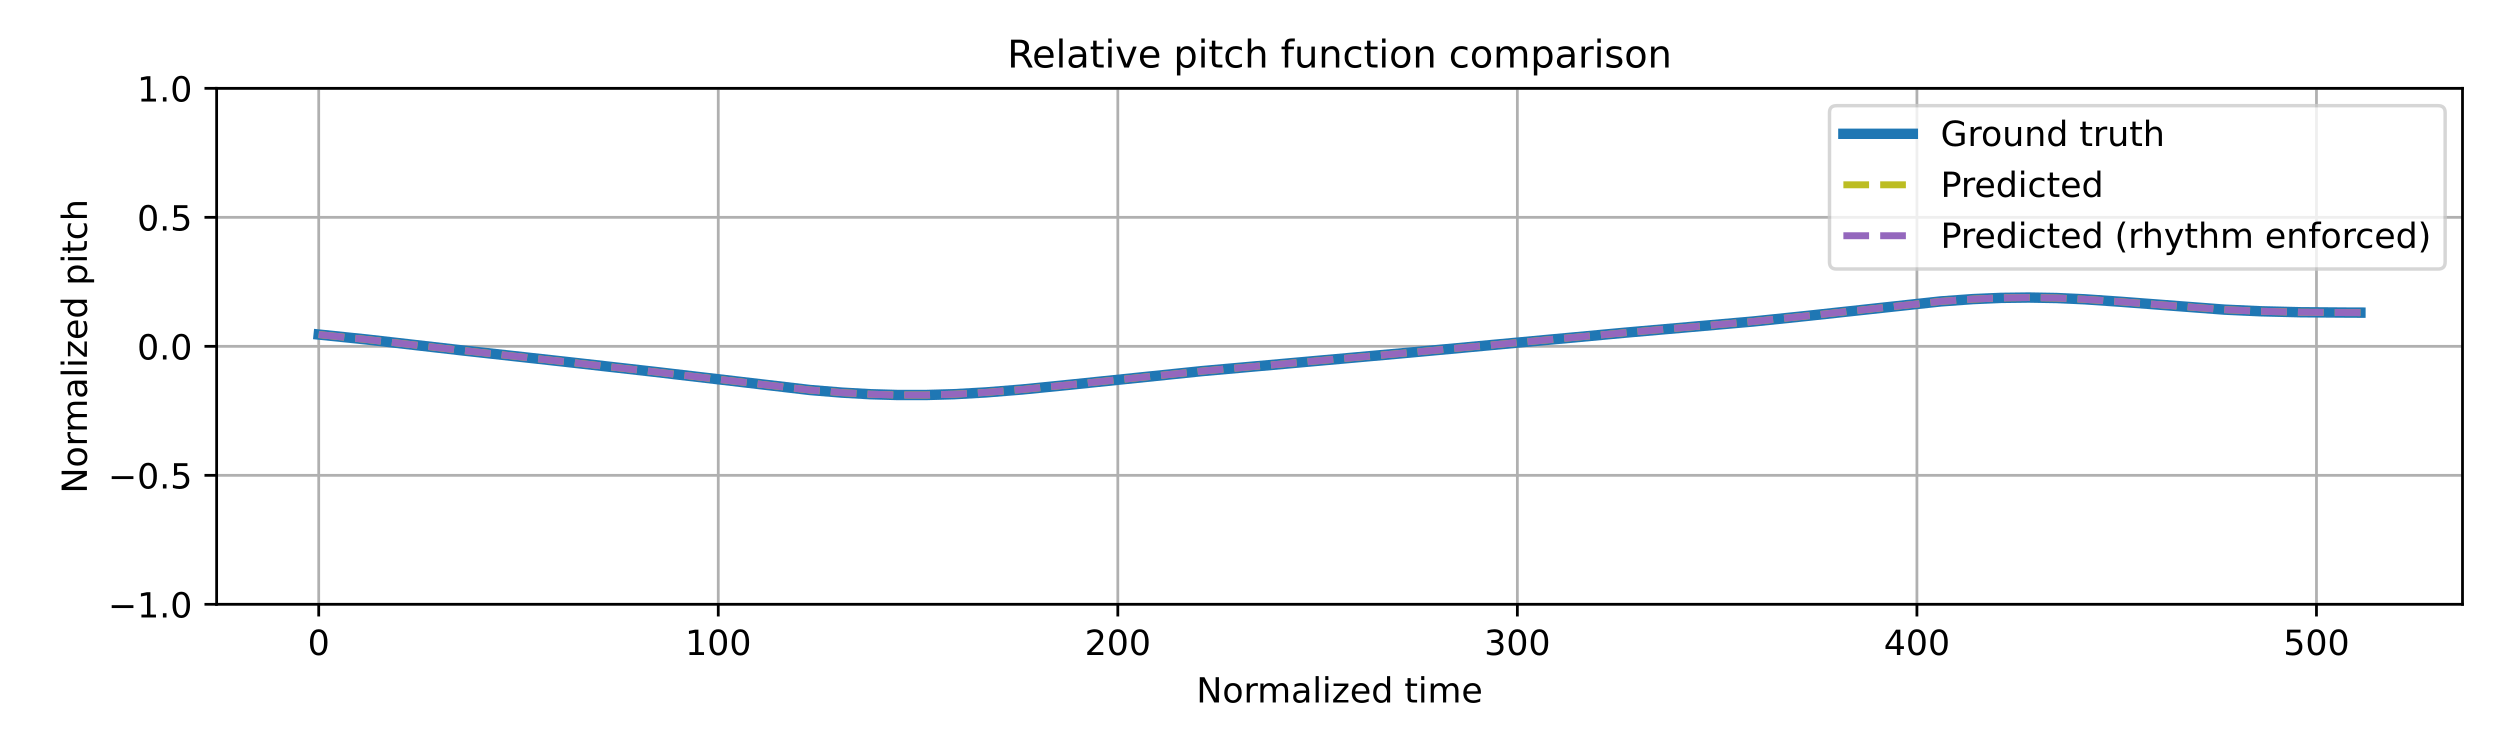
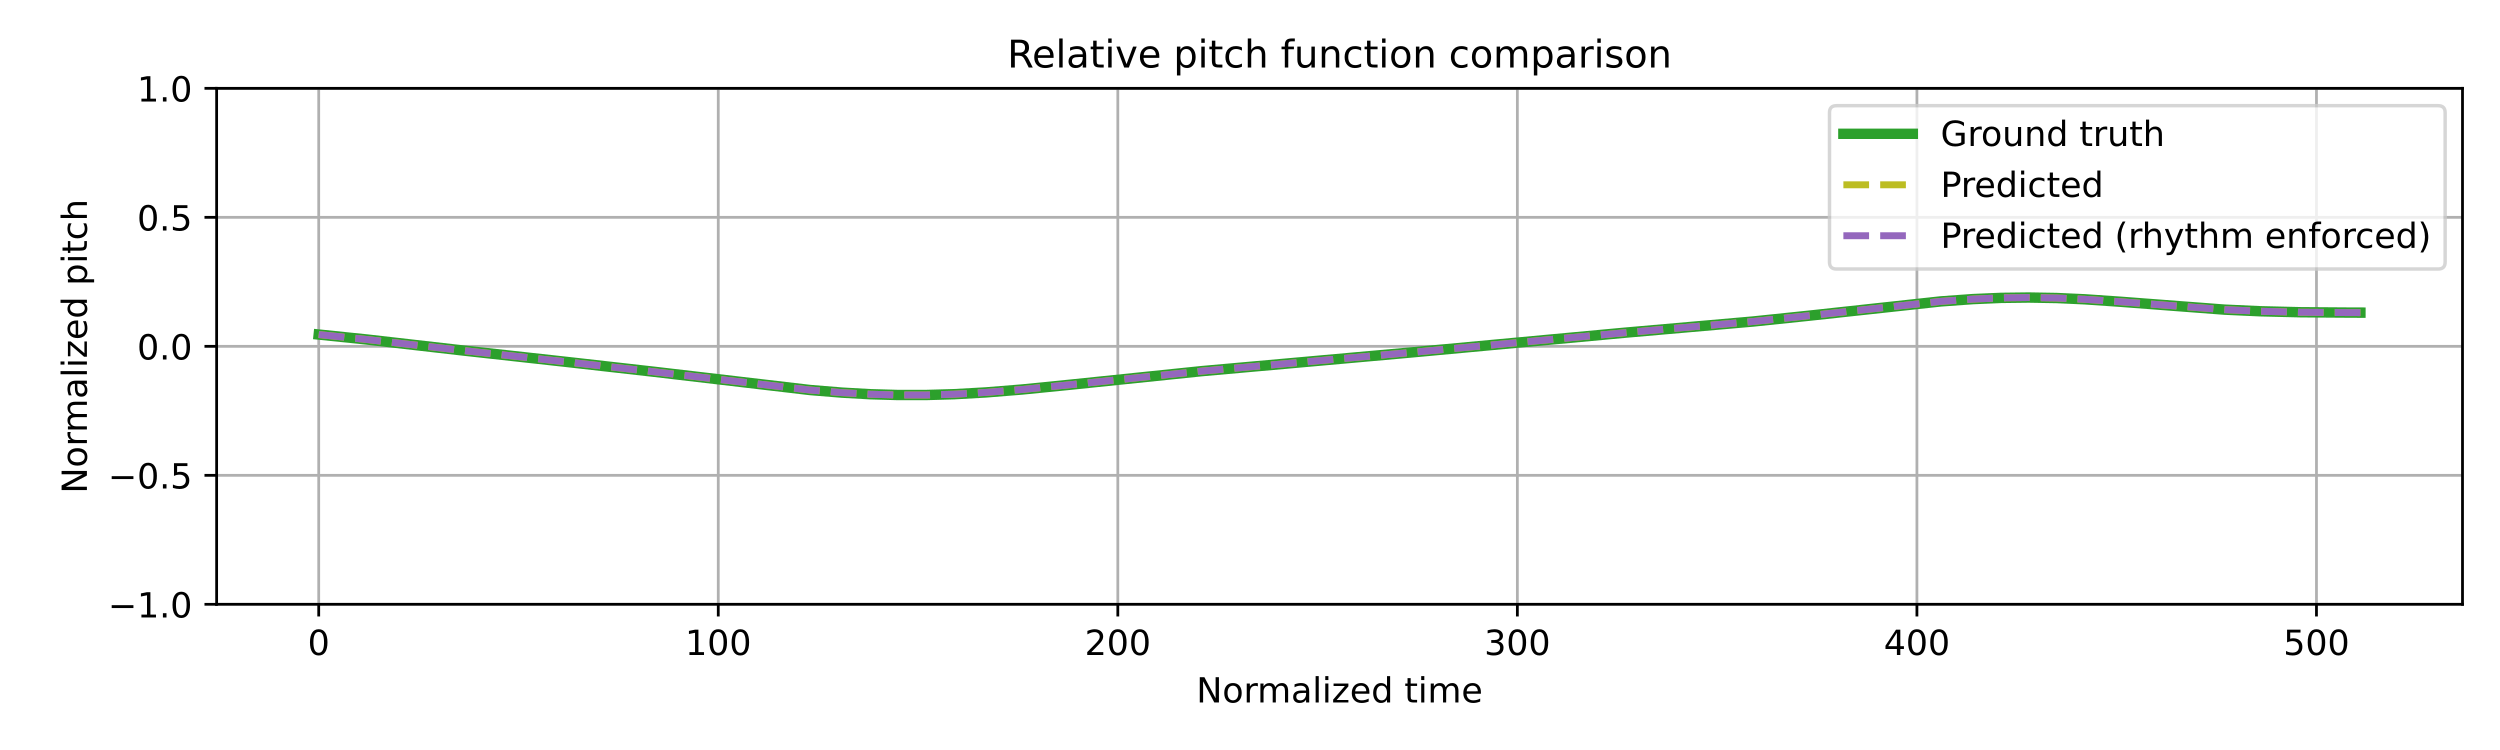
<svg xmlns="http://www.w3.org/2000/svg" xmlns:xlink="http://www.w3.org/1999/xlink" width="720pt" height="216pt" viewBox="0 0 720 216" version="1.1">
  <defs>
    <style type="text/css">*{stroke-linejoin: round; stroke-linecap: butt}</style>
  </defs>
  <g id="figure_1">
    <g id="patch_1">
      <path d="M 0 216  L 720 216  L 720 0  L 0 0  z " style="fill: #ffffff" />
    </g>
    <g id="axes_1">
      <g id="patch_2">
        <path d="M 62.39 174.04  L 709.2 174.04  L 709.2 25.44  L 62.39 25.44  z " style="fill: #ffffff" />
      </g>
      <g id="matplotlib.axis_1">
        <g id="xtick_1">
          <g id="line2d_1">
-             <path d="M 91.79 174.04  L 91.79 25.44  " clip-path="url(#pc081df43cf)" style="fill: none; stroke: #b0b0b0; stroke-width: 0.8; stroke-linecap: square" />
+             <path d="M 91.79 174.04  L 91.79 25.44  " clip-path="url(#p304bae8267)" style="fill: none; stroke: #b0b0b0; stroke-width: 0.8; stroke-linecap: square" />
          </g>
          <g id="line2d_2">
            <defs>
-               <path id="ma754aa27ac" d="M 0 0  L 0 3.5  " style="stroke: #000000; stroke-width: 0.8" />
-             </defs>
-             <g>
-               <use xlink:href="#ma754aa27ac" x="91.79" y="174.04" style="stroke: #000000; stroke-width: 0.8" />
+               <path id="m1509d64b06" d="M 0 0  L 0 3.5  " style="stroke: #000000; stroke-width: 0.8" />
+             </defs>
+             <g>
+               <use xlink:href="#m1509d64b06" x="91.79" y="174.04" style="stroke: #000000; stroke-width: 0.8" />
            </g>
          </g>
          <g id="text_1">
            <g transform="translate(88.60921 188.6384) scale(0.1 -0.1)">
              <defs>
                <path id="DejaVuSans-30" d="M 2034 4250  Q 1547 4250 1301 3770  Q 1056 3291 1056 2328  Q 1056 1369 1301 889  Q 1547 409 2034 409  Q 2525 409 2770 889  Q 3016 1369 3016 2328  Q 3016 3291 2770 3770  Q 2525 4250 2034 4250  z M 2034 4750  Q 2819 4750 3233 4129  Q 3647 3509 3647 2328  Q 3647 1150 3233 529  Q 2819 -91 2034 -91  Q 1250 -91 836 529  Q 422 1150 422 2328  Q 422 3509 836 4129  Q 1250 4750 2034 4750  z " transform="scale(0.015625)" />
              </defs>
              <use xlink:href="#DejaVuSans-30" />
            </g>
          </g>
        </g>
        <g id="xtick_2">
          <g id="line2d_3">
-             <path d="M 206.861 174.04  L 206.861 25.44  " clip-path="url(#pc081df43cf)" style="fill: none; stroke: #b0b0b0; stroke-width: 0.8; stroke-linecap: square" />
+             <path d="M 206.861 174.04  L 206.861 25.44  " clip-path="url(#p304bae8267)" style="fill: none; stroke: #b0b0b0; stroke-width: 0.8; stroke-linecap: square" />
          </g>
          <g id="line2d_4">
            <g>
-               <use xlink:href="#ma754aa27ac" x="206.861" y="174.04" style="stroke: #000000; stroke-width: 0.8" />
+               <use xlink:href="#m1509d64b06" x="206.861" y="174.04" style="stroke: #000000; stroke-width: 0.8" />
            </g>
          </g>
          <g id="text_2">
            <g transform="translate(197.317 188.6384) scale(0.1 -0.1)">
              <defs>
                <path id="DejaVuSans-31" d="M 794 531  L 1825 531  L 1825 4091  L 703 3866  L 703 4441  L 1819 4666  L 2450 4666  L 2450 531  L 3481 531  L 3481 0  L 794 0  L 794 531  z " transform="scale(0.015625)" />
              </defs>
              <use xlink:href="#DejaVuSans-31" />
              <use xlink:href="#DejaVuSans-30" transform="translate(63.62305 0)" />
              <use xlink:href="#DejaVuSans-30" transform="translate(127.2461 0)" />
            </g>
          </g>
        </g>
        <g id="xtick_3">
          <g id="line2d_5">
-             <path d="M 321.931 174.04  L 321.931 25.44  " clip-path="url(#pc081df43cf)" style="fill: none; stroke: #b0b0b0; stroke-width: 0.8; stroke-linecap: square" />
+             <path d="M 321.931 174.04  L 321.931 25.44  " clip-path="url(#p304bae8267)" style="fill: none; stroke: #b0b0b0; stroke-width: 0.8; stroke-linecap: square" />
          </g>
          <g id="line2d_6">
            <g>
-               <use xlink:href="#ma754aa27ac" x="321.931" y="174.04" style="stroke: #000000; stroke-width: 0.8" />
+               <use xlink:href="#m1509d64b06" x="321.931" y="174.04" style="stroke: #000000; stroke-width: 0.8" />
            </g>
          </g>
          <g id="text_3">
            <g transform="translate(312.3872 188.6384) scale(0.1 -0.1)">
              <defs>
                <path id="DejaVuSans-32" d="M 1228 531  L 3431 531  L 3431 0  L 469 0  L 469 531  Q 828 903 1448 1529  Q 2069 2156 2228 2338  Q 2531 2678 2651 2914  Q 2772 3150 2772 3378  Q 2772 3750 2511 3984  Q 2250 4219 1831 4219  Q 1534 4219 1204 4116  Q 875 4013 500 3803  L 500 4441  Q 881 4594 1212 4672  Q 1544 4750 1819 4750  Q 2544 4750 2975 4387  Q 3406 4025 3406 3419  Q 3406 3131 3298 2873  Q 3191 2616 2906 2266  Q 2828 2175 2409 1742  Q 1991 1309 1228 531  z " transform="scale(0.015625)" />
              </defs>
              <use xlink:href="#DejaVuSans-32" />
              <use xlink:href="#DejaVuSans-30" transform="translate(63.62305 0)" />
              <use xlink:href="#DejaVuSans-30" transform="translate(127.2461 0)" />
            </g>
          </g>
        </g>
        <g id="xtick_4">
          <g id="line2d_7">
-             <path d="M 437.001 174.04  L 437.001 25.44  " clip-path="url(#pc081df43cf)" style="fill: none; stroke: #b0b0b0; stroke-width: 0.8; stroke-linecap: square" />
+             <path d="M 437.001 174.04  L 437.001 25.44  " clip-path="url(#p304bae8267)" style="fill: none; stroke: #b0b0b0; stroke-width: 0.8; stroke-linecap: square" />
          </g>
          <g id="line2d_8">
            <g>
-               <use xlink:href="#ma754aa27ac" x="437.001" y="174.04" style="stroke: #000000; stroke-width: 0.8" />
+               <use xlink:href="#m1509d64b06" x="437.001" y="174.04" style="stroke: #000000; stroke-width: 0.8" />
            </g>
          </g>
          <g id="text_4">
            <g transform="translate(427.4575 188.6384) scale(0.1 -0.1)">
              <defs>
                <path id="DejaVuSans-33" d="M 2597 2516  Q 3050 2419 3304 2112  Q 3559 1806 3559 1356  Q 3559 666 3084 287  Q 2609 -91 1734 -91  Q 1441 -91 1130 -33  Q 819 25 488 141  L 488 750  Q 750 597 1062 519  Q 1375 441 1716 441  Q 2309 441 2620 675  Q 2931 909 2931 1356  Q 2931 1769 2642 2001  Q 2353 2234 1838 2234  L 1294 2234  L 1294 2753  L 1863 2753  Q 2328 2753 2575 2939  Q 2822 3125 2822 3475  Q 2822 3834 2567 4026  Q 2313 4219 1838 4219  Q 1578 4219 1281 4162  Q 984 4106 628 3988  L 628 4550  Q 988 4650 1302 4700  Q 1616 4750 1894 4750  Q 2613 4750 3031 4423  Q 3450 4097 3450 3541  Q 3450 3153 3228 2886  Q 3006 2619 2597 2516  z " transform="scale(0.015625)" />
              </defs>
              <use xlink:href="#DejaVuSans-33" />
              <use xlink:href="#DejaVuSans-30" transform="translate(63.62305 0)" />
              <use xlink:href="#DejaVuSans-30" transform="translate(127.2461 0)" />
            </g>
          </g>
        </g>
        <g id="xtick_5">
          <g id="line2d_9">
-             <path d="M 552.072 174.04  L 552.072 25.44  " clip-path="url(#pc081df43cf)" style="fill: none; stroke: #b0b0b0; stroke-width: 0.8; stroke-linecap: square" />
+             <path d="M 552.072 174.04  L 552.072 25.44  " clip-path="url(#p304bae8267)" style="fill: none; stroke: #b0b0b0; stroke-width: 0.8; stroke-linecap: square" />
          </g>
          <g id="line2d_10">
            <g>
-               <use xlink:href="#ma754aa27ac" x="552.072" y="174.04" style="stroke: #000000; stroke-width: 0.8" />
+               <use xlink:href="#m1509d64b06" x="552.072" y="174.04" style="stroke: #000000; stroke-width: 0.8" />
            </g>
          </g>
          <g id="text_5">
            <g transform="translate(542.5278 188.6384) scale(0.1 -0.1)">
              <defs>
                <path id="DejaVuSans-34" d="M 2419 4116  L 825 1625  L 2419 1625  L 2419 4116  z M 2253 4666  L 3047 4666  L 3047 1625  L 3713 1625  L 3713 1100  L 3047 1100  L 3047 0  L 2419 0  L 2419 1100  L 313 1100  L 313 1709  L 2253 4666  z " transform="scale(0.015625)" />
              </defs>
              <use xlink:href="#DejaVuSans-34" />
              <use xlink:href="#DejaVuSans-30" transform="translate(63.62305 0)" />
              <use xlink:href="#DejaVuSans-30" transform="translate(127.2461 0)" />
            </g>
          </g>
        </g>
        <g id="xtick_6">
          <g id="line2d_11">
-             <path d="M 667.142 174.04  L 667.142 25.44  " clip-path="url(#pc081df43cf)" style="fill: none; stroke: #b0b0b0; stroke-width: 0.8; stroke-linecap: square" />
+             <path d="M 667.142 174.04  L 667.142 25.44  " clip-path="url(#p304bae8267)" style="fill: none; stroke: #b0b0b0; stroke-width: 0.8; stroke-linecap: square" />
          </g>
          <g id="line2d_12">
            <g>
-               <use xlink:href="#ma754aa27ac" x="667.142" y="174.04" style="stroke: #000000; stroke-width: 0.8" />
+               <use xlink:href="#m1509d64b06" x="667.142" y="174.04" style="stroke: #000000; stroke-width: 0.8" />
            </g>
          </g>
          <g id="text_6">
            <g transform="translate(657.5981 188.6384) scale(0.1 -0.1)">
              <defs>
                <path id="DejaVuSans-35" d="M 691 4666  L 3169 4666  L 3169 4134  L 1269 4134  L 1269 2991  Q 1406 3038 1543 3061  Q 1681 3084 1819 3084  Q 2600 3084 3056 2656  Q 3513 2228 3513 1497  Q 3513 744 3044 326  Q 2575 -91 1722 -91  Q 1428 -91 1123 -41  Q 819 9 494 109  L 494 744  Q 775 591 1075 516  Q 1375 441 1709 441  Q 2250 441 2565 725  Q 2881 1009 2881 1497  Q 2881 1984 2565 2268  Q 2250 2553 1709 2553  Q 1456 2553 1204 2497  Q 953 2441 691 2322  L 691 4666  z " transform="scale(0.015625)" />
              </defs>
              <use xlink:href="#DejaVuSans-35" />
              <use xlink:href="#DejaVuSans-30" transform="translate(63.62305 0)" />
              <use xlink:href="#DejaVuSans-30" transform="translate(127.2461 0)" />
            </g>
          </g>
        </g>
        <g id="text_7">
          <g transform="translate(344.5544 202.3166) scale(0.1 -0.1)">
            <defs>
              <path id="DejaVuSans-4e" d="M 628 4666  L 1478 4666  L 3547 763  L 3547 4666  L 4159 4666  L 4159 0  L 3309 0  L 1241 3903  L 1241 0  L 628 0  L 628 4666  z " transform="scale(0.015625)" />
              <path id="DejaVuSans-6f" d="M 1959 3097  Q 1497 3097 1228 2736  Q 959 2375 959 1747  Q 959 1119 1226 758  Q 1494 397 1959 397  Q 2419 397 2687 759  Q 2956 1122 2956 1747  Q 2956 2369 2687 2733  Q 2419 3097 1959 3097  z M 1959 3584  Q 2709 3584 3137 3096  Q 3566 2609 3566 1747  Q 3566 888 3137 398  Q 2709 -91 1959 -91  Q 1206 -91 779 398  Q 353 888 353 1747  Q 353 2609 779 3096  Q 1206 3584 1959 3584  z " transform="scale(0.015625)" />
              <path id="DejaVuSans-72" d="M 2631 2963  Q 2534 3019 2420 3045  Q 2306 3072 2169 3072  Q 1681 3072 1420 2755  Q 1159 2438 1159 1844  L 1159 0  L 581 0  L 581 3500  L 1159 3500  L 1159 2956  Q 1341 3275 1631 3429  Q 1922 3584 2338 3584  Q 2397 3584 2469 3576  Q 2541 3569 2628 3553  L 2631 2963  z " transform="scale(0.015625)" />
              <path id="DejaVuSans-6d" d="M 3328 2828  Q 3544 3216 3844 3400  Q 4144 3584 4550 3584  Q 5097 3584 5394 3201  Q 5691 2819 5691 2113  L 5691 0  L 5113 0  L 5113 2094  Q 5113 2597 4934 2840  Q 4756 3084 4391 3084  Q 3944 3084 3684 2787  Q 3425 2491 3425 1978  L 3425 0  L 2847 0  L 2847 2094  Q 2847 2600 2669 2842  Q 2491 3084 2119 3084  Q 1678 3084 1418 2786  Q 1159 2488 1159 1978  L 1159 0  L 581 0  L 581 3500  L 1159 3500  L 1159 2956  Q 1356 3278 1631 3431  Q 1906 3584 2284 3584  Q 2666 3584 2933 3390  Q 3200 3197 3328 2828  z " transform="scale(0.015625)" />
              <path id="DejaVuSans-61" d="M 2194 1759  Q 1497 1759 1228 1600  Q 959 1441 959 1056  Q 959 750 1161 570  Q 1363 391 1709 391  Q 2188 391 2477 730  Q 2766 1069 2766 1631  L 2766 1759  L 2194 1759  z M 3341 1997  L 3341 0  L 2766 0  L 2766 531  Q 2569 213 2275 61  Q 1981 -91 1556 -91  Q 1019 -91 701 211  Q 384 513 384 1019  Q 384 1609 779 1909  Q 1175 2209 1959 2209  L 2766 2209  L 2766 2266  Q 2766 2663 2505 2880  Q 2244 3097 1772 3097  Q 1472 3097 1187 3025  Q 903 2953 641 2809  L 641 3341  Q 956 3463 1253 3523  Q 1550 3584 1831 3584  Q 2591 3584 2966 3190  Q 3341 2797 3341 1997  z " transform="scale(0.015625)" />
              <path id="DejaVuSans-6c" d="M 603 4863  L 1178 4863  L 1178 0  L 603 0  L 603 4863  z " transform="scale(0.015625)" />
              <path id="DejaVuSans-69" d="M 603 3500  L 1178 3500  L 1178 0  L 603 0  L 603 3500  z M 603 4863  L 1178 4863  L 1178 4134  L 603 4134  L 603 4863  z " transform="scale(0.015625)" />
              <path id="DejaVuSans-7a" d="M 353 3500  L 3084 3500  L 3084 2975  L 922 459  L 3084 459  L 3084 0  L 275 0  L 275 525  L 2438 3041  L 353 3041  L 353 3500  z " transform="scale(0.015625)" />
              <path id="DejaVuSans-65" d="M 3597 1894  L 3597 1613  L 953 1613  Q 991 1019 1311 708  Q 1631 397 2203 397  Q 2534 397 2845 478  Q 3156 559 3463 722  L 3463 178  Q 3153 47 2828 -22  Q 2503 -91 2169 -91  Q 1331 -91 842 396  Q 353 884 353 1716  Q 353 2575 817 3079  Q 1281 3584 2069 3584  Q 2775 3584 3186 3129  Q 3597 2675 3597 1894  z M 3022 2063  Q 3016 2534 2758 2815  Q 2500 3097 2075 3097  Q 1594 3097 1305 2825  Q 1016 2553 972 2059  L 3022 2063  z " transform="scale(0.015625)" />
              <path id="DejaVuSans-64" d="M 2906 2969  L 2906 4863  L 3481 4863  L 3481 0  L 2906 0  L 2906 525  Q 2725 213 2448 61  Q 2172 -91 1784 -91  Q 1150 -91 751 415  Q 353 922 353 1747  Q 353 2572 751 3078  Q 1150 3584 1784 3584  Q 2172 3584 2448 3432  Q 2725 3281 2906 2969  z M 947 1747  Q 947 1113 1208 752  Q 1469 391 1925 391  Q 2381 391 2643 752  Q 2906 1113 2906 1747  Q 2906 2381 2643 2742  Q 2381 3103 1925 3103  Q 1469 3103 1208 2742  Q 947 2381 947 1747  z " transform="scale(0.015625)" />
              <path id="DejaVuSans-20" transform="scale(0.015625)" />
              <path id="DejaVuSans-74" d="M 1172 4494  L 1172 3500  L 2356 3500  L 2356 3053  L 1172 3053  L 1172 1153  Q 1172 725 1289 603  Q 1406 481 1766 481  L 2356 481  L 2356 0  L 1766 0  Q 1100 0 847 248  Q 594 497 594 1153  L 594 3053  L 172 3053  L 172 3500  L 594 3500  L 594 4494  L 1172 4494  z " transform="scale(0.015625)" />
            </defs>
            <use xlink:href="#DejaVuSans-4e" />
            <use xlink:href="#DejaVuSans-6f" transform="translate(74.80469 0)" />
            <use xlink:href="#DejaVuSans-72" transform="translate(135.9863 0)" />
            <use xlink:href="#DejaVuSans-6d" transform="translate(175.3496 0)" />
            <use xlink:href="#DejaVuSans-61" transform="translate(272.7617 0)" />
            <use xlink:href="#DejaVuSans-6c" transform="translate(334.041 0)" />
            <use xlink:href="#DejaVuSans-69" transform="translate(361.8242 0)" />
            <use xlink:href="#DejaVuSans-7a" transform="translate(389.6074 0)" />
            <use xlink:href="#DejaVuSans-65" transform="translate(442.0977 0)" />
            <use xlink:href="#DejaVuSans-64" transform="translate(503.6211 0)" />
            <use xlink:href="#DejaVuSans-20" transform="translate(567.0977 0)" />
            <use xlink:href="#DejaVuSans-74" transform="translate(598.8848 0)" />
            <use xlink:href="#DejaVuSans-69" transform="translate(638.0938 0)" />
            <use xlink:href="#DejaVuSans-6d" transform="translate(665.877 0)" />
            <use xlink:href="#DejaVuSans-65" transform="translate(763.2891 0)" />
          </g>
        </g>
      </g>
      <g id="matplotlib.axis_2">
        <g id="ytick_1">
          <g id="line2d_13">
-             <path d="M 62.39 174.04  L 709.2 174.04  " clip-path="url(#pc081df43cf)" style="fill: none; stroke: #b0b0b0; stroke-width: 0.8; stroke-linecap: square" />
+             <path d="M 62.39 174.04  L 709.2 174.04  " clip-path="url(#p304bae8267)" style="fill: none; stroke: #b0b0b0; stroke-width: 0.8; stroke-linecap: square" />
          </g>
          <g id="line2d_14">
            <defs>
-               <path id="ma01553b7dd" d="M 0 0  L -3.5 0  " style="stroke: #000000; stroke-width: 0.8" />
-             </defs>
-             <g>
-               <use xlink:href="#ma01553b7dd" x="62.39" y="174.04" style="stroke: #000000; stroke-width: 0.8" />
+               <path id="m1073203ff7" d="M 0 0  L -3.5 0  " style="stroke: #000000; stroke-width: 0.8" />
+             </defs>
+             <g>
+               <use xlink:href="#m1073203ff7" x="62.39" y="174.04" style="stroke: #000000; stroke-width: 0.8" />
            </g>
          </g>
          <g id="text_8">
            <g transform="translate(31.10719 177.8392) scale(0.1 -0.1)">
              <defs>
                <path id="DejaVuSans-2212" d="M 678 2272  L 4684 2272  L 4684 1741  L 678 1741  L 678 2272  z " transform="scale(0.015625)" />
                <path id="DejaVuSans-2e" d="M 684 794  L 1344 794  L 1344 0  L 684 0  L 684 794  z " transform="scale(0.015625)" />
              </defs>
              <use xlink:href="#DejaVuSans-2212" />
              <use xlink:href="#DejaVuSans-31" transform="translate(83.78906 0)" />
              <use xlink:href="#DejaVuSans-2e" transform="translate(147.4121 0)" />
              <use xlink:href="#DejaVuSans-30" transform="translate(179.1992 0)" />
            </g>
          </g>
        </g>
        <g id="ytick_2">
          <g id="line2d_15">
-             <path d="M 62.39 136.89  L 709.2 136.89  " clip-path="url(#pc081df43cf)" style="fill: none; stroke: #b0b0b0; stroke-width: 0.8; stroke-linecap: square" />
+             <path d="M 62.39 136.89  L 709.2 136.89  " clip-path="url(#p304bae8267)" style="fill: none; stroke: #b0b0b0; stroke-width: 0.8; stroke-linecap: square" />
          </g>
          <g id="line2d_16">
            <g>
-               <use xlink:href="#ma01553b7dd" x="62.39" y="136.89" style="stroke: #000000; stroke-width: 0.8" />
+               <use xlink:href="#m1073203ff7" x="62.39" y="136.89" style="stroke: #000000; stroke-width: 0.8" />
            </g>
          </g>
          <g id="text_9">
            <g transform="translate(31.10719 140.6892) scale(0.1 -0.1)">
              <use xlink:href="#DejaVuSans-2212" />
              <use xlink:href="#DejaVuSans-30" transform="translate(83.78906 0)" />
              <use xlink:href="#DejaVuSans-2e" transform="translate(147.4121 0)" />
              <use xlink:href="#DejaVuSans-35" transform="translate(179.1992 0)" />
            </g>
          </g>
        </g>
        <g id="ytick_3">
          <g id="line2d_17">
-             <path d="M 62.39 99.74  L 709.2 99.74  " clip-path="url(#pc081df43cf)" style="fill: none; stroke: #b0b0b0; stroke-width: 0.8; stroke-linecap: square" />
+             <path d="M 62.39 99.74  L 709.2 99.74  " clip-path="url(#p304bae8267)" style="fill: none; stroke: #b0b0b0; stroke-width: 0.8; stroke-linecap: square" />
          </g>
          <g id="line2d_18">
            <g>
-               <use xlink:href="#ma01553b7dd" x="62.39" y="99.74" style="stroke: #000000; stroke-width: 0.8" />
+               <use xlink:href="#m1073203ff7" x="62.39" y="99.74" style="stroke: #000000; stroke-width: 0.8" />
            </g>
          </g>
          <g id="text_10">
            <g transform="translate(39.48687 103.5392) scale(0.1 -0.1)">
              <use xlink:href="#DejaVuSans-30" />
              <use xlink:href="#DejaVuSans-2e" transform="translate(63.62305 0)" />
              <use xlink:href="#DejaVuSans-30" transform="translate(95.41016 0)" />
            </g>
          </g>
        </g>
        <g id="ytick_4">
          <g id="line2d_19">
-             <path d="M 62.39 62.59  L 709.2 62.59  " clip-path="url(#pc081df43cf)" style="fill: none; stroke: #b0b0b0; stroke-width: 0.8; stroke-linecap: square" />
+             <path d="M 62.39 62.59  L 709.2 62.59  " clip-path="url(#p304bae8267)" style="fill: none; stroke: #b0b0b0; stroke-width: 0.8; stroke-linecap: square" />
          </g>
          <g id="line2d_20">
            <g>
-               <use xlink:href="#ma01553b7dd" x="62.39" y="62.59" style="stroke: #000000; stroke-width: 0.8" />
+               <use xlink:href="#m1073203ff7" x="62.39" y="62.59" style="stroke: #000000; stroke-width: 0.8" />
            </g>
          </g>
          <g id="text_11">
            <g transform="translate(39.48687 66.38922) scale(0.1 -0.1)">
              <use xlink:href="#DejaVuSans-30" />
              <use xlink:href="#DejaVuSans-2e" transform="translate(63.62305 0)" />
              <use xlink:href="#DejaVuSans-35" transform="translate(95.41016 0)" />
            </g>
          </g>
        </g>
        <g id="ytick_5">
          <g id="line2d_21">
-             <path d="M 62.39 25.44  L 709.2 25.44  " clip-path="url(#pc081df43cf)" style="fill: none; stroke: #b0b0b0; stroke-width: 0.8; stroke-linecap: square" />
+             <path d="M 62.39 25.44  L 709.2 25.44  " clip-path="url(#p304bae8267)" style="fill: none; stroke: #b0b0b0; stroke-width: 0.8; stroke-linecap: square" />
          </g>
          <g id="line2d_22">
            <g>
-               <use xlink:href="#ma01553b7dd" x="62.39" y="25.44" style="stroke: #000000; stroke-width: 0.8" />
+               <use xlink:href="#m1073203ff7" x="62.39" y="25.44" style="stroke: #000000; stroke-width: 0.8" />
            </g>
          </g>
          <g id="text_12">
            <g transform="translate(39.48687 29.23922) scale(0.1 -0.1)">
              <use xlink:href="#DejaVuSans-31" />
              <use xlink:href="#DejaVuSans-2e" transform="translate(63.62305 0)" />
              <use xlink:href="#DejaVuSans-30" transform="translate(95.41016 0)" />
            </g>
          </g>
        </g>
        <g id="text_13">
          <g transform="translate(25.0275 142.1259) rotate(-90) scale(0.1 -0.1)">
            <defs>
              <path id="DejaVuSans-70" d="M 1159 525  L 1159 -1331  L 581 -1331  L 581 3500  L 1159 3500  L 1159 2969  Q 1341 3281 1617 3432  Q 1894 3584 2278 3584  Q 2916 3584 3314 3078  Q 3713 2572 3713 1747  Q 3713 922 3314 415  Q 2916 -91 2278 -91  Q 1894 -91 1617 61  Q 1341 213 1159 525  z M 3116 1747  Q 3116 2381 2855 2742  Q 2594 3103 2138 3103  Q 1681 3103 1420 2742  Q 1159 2381 1159 1747  Q 1159 1113 1420 752  Q 1681 391 2138 391  Q 2594 391 2855 752  Q 3116 1113 3116 1747  z " transform="scale(0.015625)" />
              <path id="DejaVuSans-63" d="M 3122 3366  L 3122 2828  Q 2878 2963 2633 3030  Q 2388 3097 2138 3097  Q 1578 3097 1268 2742  Q 959 2388 959 1747  Q 959 1106 1268 751  Q 1578 397 2138 397  Q 2388 397 2633 464  Q 2878 531 3122 666  L 3122 134  Q 2881 22 2623 -34  Q 2366 -91 2075 -91  Q 1284 -91 818 406  Q 353 903 353 1747  Q 353 2603 823 3093  Q 1294 3584 2113 3584  Q 2378 3584 2631 3529  Q 2884 3475 3122 3366  z " transform="scale(0.015625)" />
              <path id="DejaVuSans-68" d="M 3513 2113  L 3513 0  L 2938 0  L 2938 2094  Q 2938 2591 2744 2837  Q 2550 3084 2163 3084  Q 1697 3084 1428 2787  Q 1159 2491 1159 1978  L 1159 0  L 581 0  L 581 4863  L 1159 4863  L 1159 2956  Q 1366 3272 1645 3428  Q 1925 3584 2291 3584  Q 2894 3584 3203 3211  Q 3513 2838 3513 2113  z " transform="scale(0.015625)" />
            </defs>
            <use xlink:href="#DejaVuSans-4e" />
            <use xlink:href="#DejaVuSans-6f" transform="translate(74.80469 0)" />
            <use xlink:href="#DejaVuSans-72" transform="translate(135.9863 0)" />
            <use xlink:href="#DejaVuSans-6d" transform="translate(175.3496 0)" />
            <use xlink:href="#DejaVuSans-61" transform="translate(272.7617 0)" />
            <use xlink:href="#DejaVuSans-6c" transform="translate(334.041 0)" />
            <use xlink:href="#DejaVuSans-69" transform="translate(361.8242 0)" />
            <use xlink:href="#DejaVuSans-7a" transform="translate(389.6074 0)" />
            <use xlink:href="#DejaVuSans-65" transform="translate(442.0977 0)" />
            <use xlink:href="#DejaVuSans-64" transform="translate(503.6211 0)" />
            <use xlink:href="#DejaVuSans-20" transform="translate(567.0977 0)" />
            <use xlink:href="#DejaVuSans-70" transform="translate(598.8848 0)" />
            <use xlink:href="#DejaVuSans-69" transform="translate(662.3613 0)" />
            <use xlink:href="#DejaVuSans-74" transform="translate(690.1445 0)" />
            <use xlink:href="#DejaVuSans-63" transform="translate(729.3535 0)" />
            <use xlink:href="#DejaVuSans-68" transform="translate(784.334 0)" />
          </g>
        </g>
      </g>
      <g id="line2d_23">
-         <path d="M 91.79 96.348  L 105.599 97.77  L 133.216 100.929  L 163.134 104.226  L 188.449 107.08  L 233.327 112.33  L 242.533 113.082  L 250.587 113.534  L 258.642 113.764  L 266.697 113.761  L 274.752 113.53  L 283.958 113.015  L 294.314 112.181  L 308.123 110.806  L 346.096 106.888  L 370.261 104.737  L 405.932 101.552  L 468.07 95.808  L 504.893 92.593  L 521.003 90.919  L 558.976 86.803  L 568.181 86.141  L 576.236 85.793  L 584.291 85.689  L 592.346 85.832  L 600.401 86.197  L 610.757 86.91  L 640.676 89.176  L 651.032 89.648  L 662.539 89.926  L 677.498 90.034  L 679.8 90.038  L 679.8 90.038  " clip-path="url(#pc081df43cf)" style="fill: none; stroke: #1f77b4; stroke-width: 3; stroke-linecap: square" />
+         <path d="M 91.79 96.348  L 105.599 97.77  L 133.216 100.929  L 163.134 104.226  L 188.449 107.08  L 233.327 112.33  L 242.533 113.082  L 250.587 113.534  L 258.642 113.764  L 266.697 113.761  L 274.752 113.53  L 283.958 113.015  L 294.314 112.181  L 308.123 110.806  L 346.096 106.888  L 370.261 104.737  L 405.932 101.552  L 468.07 95.808  L 504.893 92.593  L 521.003 90.919  L 558.976 86.803  L 568.181 86.141  L 576.236 85.793  L 584.291 85.689  L 592.346 85.832  L 600.401 86.197  L 610.757 86.91  L 640.676 89.176  L 651.032 89.648  L 662.539 89.926  L 677.498 90.034  L 679.8 90.038  L 679.8 90.038  " clip-path="url(#p304bae8267)" style="fill: none; stroke: #2ca02c; stroke-width: 3; stroke-linecap: square" />
      </g>
      <g id="line2d_24">
-         <path d="M 91.79 96.348  L 105.599 97.77  L 133.216 100.929  L 163.134 104.226  L 188.449 107.08  L 233.327 112.33  L 242.533 113.082  L 250.587 113.534  L 258.642 113.764  L 266.697 113.761  L 274.752 113.53  L 283.958 113.015  L 294.314 112.181  L 308.123 110.806  L 346.096 106.888  L 370.261 104.737  L 405.932 101.552  L 468.07 95.808  L 504.893 92.593  L 521.003 90.919  L 558.976 86.803  L 568.181 86.141  L 576.236 85.793  L 584.291 85.689  L 592.346 85.832  L 600.401 86.197  L 610.757 86.91  L 640.676 89.176  L 651.032 89.648  L 662.539 89.926  L 677.498 90.034  L 679.8 90.038  L 679.8 90.038  " clip-path="url(#pc081df43cf)" style="fill: none; stroke-dasharray: 7.4,3.2; stroke-dashoffset: 0; stroke: #bcbd22; stroke-width: 2" />
+         <path d="M 91.79 96.348  L 105.599 97.77  L 133.216 100.929  L 163.134 104.226  L 188.449 107.08  L 233.327 112.33  L 242.533 113.082  L 250.587 113.534  L 258.642 113.764  L 266.697 113.761  L 274.752 113.53  L 283.958 113.015  L 294.314 112.181  L 308.123 110.806  L 346.096 106.888  L 370.261 104.737  L 405.932 101.552  L 468.07 95.808  L 504.893 92.593  L 521.003 90.919  L 558.976 86.803  L 568.181 86.141  L 576.236 85.793  L 584.291 85.689  L 592.346 85.832  L 600.401 86.197  L 610.757 86.91  L 640.676 89.176  L 651.032 89.648  L 662.539 89.926  L 677.498 90.034  L 679.8 90.038  L 679.8 90.038  " clip-path="url(#p304bae8267)" style="fill: none; stroke-dasharray: 7.4,3.2; stroke-dashoffset: 0; stroke: #bcbd22; stroke-width: 2" />
      </g>
      <g id="line2d_25">
-         <path d="M 91.79 96.348  L 105.599 97.77  L 133.216 100.929  L 163.134 104.226  L 188.449 107.08  L 233.327 112.33  L 242.533 113.082  L 250.587 113.534  L 258.642 113.764  L 266.697 113.761  L 274.752 113.53  L 283.958 113.015  L 294.314 112.181  L 308.123 110.806  L 346.096 106.888  L 370.261 104.737  L 405.932 101.552  L 468.07 95.808  L 504.893 92.593  L 521.003 90.919  L 558.976 86.803  L 568.181 86.141  L 576.236 85.793  L 584.291 85.689  L 592.346 85.832  L 600.401 86.197  L 610.757 86.91  L 640.676 89.176  L 651.032 89.648  L 662.539 89.926  L 677.498 90.034  L 679.8 90.038  L 679.8 90.038  " clip-path="url(#pc081df43cf)" style="fill: none; stroke-dasharray: 7.4,3.2; stroke-dashoffset: 0; stroke: #9467bd; stroke-width: 2" />
+         <path d="M 91.79 96.348  L 105.599 97.77  L 133.216 100.929  L 163.134 104.226  L 188.449 107.08  L 233.327 112.33  L 242.533 113.082  L 250.587 113.534  L 258.642 113.764  L 266.697 113.761  L 274.752 113.53  L 283.958 113.015  L 294.314 112.181  L 308.123 110.806  L 346.096 106.888  L 370.261 104.737  L 405.932 101.552  L 468.07 95.808  L 504.893 92.593  L 521.003 90.919  L 558.976 86.803  L 568.181 86.141  L 576.236 85.793  L 584.291 85.689  L 592.346 85.832  L 600.401 86.197  L 610.757 86.91  L 640.676 89.176  L 651.032 89.648  L 662.539 89.926  L 677.498 90.034  L 679.8 90.038  L 679.8 90.038  " clip-path="url(#p304bae8267)" style="fill: none; stroke-dasharray: 7.4,3.2; stroke-dashoffset: 0; stroke: #9467bd; stroke-width: 2" />
      </g>
      <g id="patch_3">
        <path d="M 62.39 174.04  L 62.39 25.44  " style="fill: none; stroke: #000000; stroke-width: 0.8; stroke-linejoin: miter; stroke-linecap: square" />
      </g>
      <g id="patch_4">
        <path d="M 709.2 174.04  L 709.2 25.44  " style="fill: none; stroke: #000000; stroke-width: 0.8; stroke-linejoin: miter; stroke-linecap: square" />
      </g>
      <g id="patch_5">
        <path d="M 62.39 174.04  L 709.2 174.04  " style="fill: none; stroke: #000000; stroke-width: 0.8; stroke-linejoin: miter; stroke-linecap: square" />
      </g>
      <g id="patch_6">
        <path d="M 62.39 25.44  L 709.2 25.44  " style="fill: none; stroke: #000000; stroke-width: 0.8; stroke-linejoin: miter; stroke-linecap: square" />
      </g>
      <g id="text_14">
        <g transform="translate(290.1045 19.44) scale(0.11 -0.11)">
          <defs>
            <path id="DejaVuSans-52" d="M 2841 2188  Q 3044 2119 3236 1894  Q 3428 1669 3622 1275  L 4263 0  L 3584 0  L 2988 1197  Q 2756 1666 2539 1819  Q 2322 1972 1947 1972  L 1259 1972  L 1259 0  L 628 0  L 628 4666  L 2053 4666  Q 2853 4666 3247 4331  Q 3641 3997 3641 3322  Q 3641 2881 3436 2590  Q 3231 2300 2841 2188  z M 1259 4147  L 1259 2491  L 2053 2491  Q 2509 2491 2742 2702  Q 2975 2913 2975 3322  Q 2975 3731 2742 3939  Q 2509 4147 2053 4147  L 1259 4147  z " transform="scale(0.015625)" />
            <path id="DejaVuSans-76" d="M 191 3500  L 800 3500  L 1894 563  L 2988 3500  L 3597 3500  L 2284 0  L 1503 0  L 191 3500  z " transform="scale(0.015625)" />
            <path id="DejaVuSans-66" d="M 2375 4863  L 2375 4384  L 1825 4384  Q 1516 4384 1395 4259  Q 1275 4134 1275 3809  L 1275 3500  L 2222 3500  L 2222 3053  L 1275 3053  L 1275 0  L 697 0  L 697 3053  L 147 3053  L 147 3500  L 697 3500  L 697 3744  Q 697 4328 969 4595  Q 1241 4863 1831 4863  L 2375 4863  z " transform="scale(0.015625)" />
            <path id="DejaVuSans-75" d="M 544 1381  L 544 3500  L 1119 3500  L 1119 1403  Q 1119 906 1312 657  Q 1506 409 1894 409  Q 2359 409 2629 706  Q 2900 1003 2900 1516  L 2900 3500  L 3475 3500  L 3475 0  L 2900 0  L 2900 538  Q 2691 219 2414 64  Q 2138 -91 1772 -91  Q 1169 -91 856 284  Q 544 659 544 1381  z M 1991 3584  L 1991 3584  z " transform="scale(0.015625)" />
            <path id="DejaVuSans-6e" d="M 3513 2113  L 3513 0  L 2938 0  L 2938 2094  Q 2938 2591 2744 2837  Q 2550 3084 2163 3084  Q 1697 3084 1428 2787  Q 1159 2491 1159 1978  L 1159 0  L 581 0  L 581 3500  L 1159 3500  L 1159 2956  Q 1366 3272 1645 3428  Q 1925 3584 2291 3584  Q 2894 3584 3203 3211  Q 3513 2838 3513 2113  z " transform="scale(0.015625)" />
            <path id="DejaVuSans-73" d="M 2834 3397  L 2834 2853  Q 2591 2978 2328 3040  Q 2066 3103 1784 3103  Q 1356 3103 1142 2972  Q 928 2841 928 2578  Q 928 2378 1081 2264  Q 1234 2150 1697 2047  L 1894 2003  Q 2506 1872 2764 1633  Q 3022 1394 3022 966  Q 3022 478 2636 193  Q 2250 -91 1575 -91  Q 1294 -91 989 -36  Q 684 19 347 128  L 347 722  Q 666 556 975 473  Q 1284 391 1588 391  Q 1994 391 2212 530  Q 2431 669 2431 922  Q 2431 1156 2273 1281  Q 2116 1406 1581 1522  L 1381 1569  Q 847 1681 609 1914  Q 372 2147 372 2553  Q 372 3047 722 3315  Q 1072 3584 1716 3584  Q 2034 3584 2315 3537  Q 2597 3491 2834 3397  z " transform="scale(0.015625)" />
          </defs>
          <use xlink:href="#DejaVuSans-52" />
          <use xlink:href="#DejaVuSans-65" transform="translate(64.98242 0)" />
          <use xlink:href="#DejaVuSans-6c" transform="translate(126.5059 0)" />
          <use xlink:href="#DejaVuSans-61" transform="translate(154.2891 0)" />
          <use xlink:href="#DejaVuSans-74" transform="translate(215.5684 0)" />
          <use xlink:href="#DejaVuSans-69" transform="translate(254.7773 0)" />
          <use xlink:href="#DejaVuSans-76" transform="translate(282.5605 0)" />
          <use xlink:href="#DejaVuSans-65" transform="translate(341.7402 0)" />
          <use xlink:href="#DejaVuSans-20" transform="translate(403.2637 0)" />
          <use xlink:href="#DejaVuSans-70" transform="translate(435.0508 0)" />
          <use xlink:href="#DejaVuSans-69" transform="translate(498.5273 0)" />
          <use xlink:href="#DejaVuSans-74" transform="translate(526.3105 0)" />
          <use xlink:href="#DejaVuSans-63" transform="translate(565.5195 0)" />
          <use xlink:href="#DejaVuSans-68" transform="translate(620.5 0)" />
          <use xlink:href="#DejaVuSans-20" transform="translate(683.8789 0)" />
          <use xlink:href="#DejaVuSans-66" transform="translate(715.666 0)" />
          <use xlink:href="#DejaVuSans-75" transform="translate(750.8711 0)" />
          <use xlink:href="#DejaVuSans-6e" transform="translate(814.25 0)" />
          <use xlink:href="#DejaVuSans-63" transform="translate(877.6289 0)" />
          <use xlink:href="#DejaVuSans-74" transform="translate(932.6094 0)" />
          <use xlink:href="#DejaVuSans-69" transform="translate(971.8184 0)" />
          <use xlink:href="#DejaVuSans-6f" transform="translate(999.6016 0)" />
          <use xlink:href="#DejaVuSans-6e" transform="translate(1060.783 0)" />
          <use xlink:href="#DejaVuSans-20" transform="translate(1124.162 0)" />
          <use xlink:href="#DejaVuSans-63" transform="translate(1155.949 0)" />
          <use xlink:href="#DejaVuSans-6f" transform="translate(1210.93 0)" />
          <use xlink:href="#DejaVuSans-6d" transform="translate(1272.111 0)" />
          <use xlink:href="#DejaVuSans-70" transform="translate(1369.523 0)" />
          <use xlink:href="#DejaVuSans-61" transform="translate(1433 0)" />
          <use xlink:href="#DejaVuSans-72" transform="translate(1494.279 0)" />
          <use xlink:href="#DejaVuSans-69" transform="translate(1535.393 0)" />
          <use xlink:href="#DejaVuSans-73" transform="translate(1563.176 0)" />
          <use xlink:href="#DejaVuSans-6f" transform="translate(1615.275 0)" />
          <use xlink:href="#DejaVuSans-6e" transform="translate(1676.457 0)" />
        </g>
      </g>
      <g id="legend_1">
        <g id="patch_7">
          <path d="M 528.894 77.474  L 702.2 77.474  Q 704.2 77.474 704.2 75.474  L 704.2 32.44  Q 704.2 30.44 702.2 30.44  L 528.894 30.44  Q 526.894 30.44 526.894 32.44  L 526.894 75.474  Q 526.894 77.474 528.894 77.474  z " style="fill: #ffffff; opacity: 0.8; stroke: #cccccc; stroke-linejoin: miter" />
        </g>
        <g id="line2d_26">
-           <path d="M 530.894 38.538  L 540.894 38.538  L 550.894 38.538  " style="fill: none; stroke: #1f77b4; stroke-width: 3; stroke-linecap: square" />
+           <path d="M 530.894 38.538  L 540.894 38.538  L 550.894 38.538  " style="fill: none; stroke: #2ca02c; stroke-width: 3; stroke-linecap: square" />
        </g>
        <g id="text_15">
          <g transform="translate(558.8937 42.03844) scale(0.1 -0.1)">
            <defs>
              <path id="DejaVuSans-47" d="M 3809 666  L 3809 1919  L 2778 1919  L 2778 2438  L 4434 2438  L 4434 434  Q 4069 175 3628 42  Q 3188 -91 2688 -91  Q 1594 -91 976 548  Q 359 1188 359 2328  Q 359 3472 976 4111  Q 1594 4750 2688 4750  Q 3144 4750 3555 4637  Q 3966 4525 4313 4306  L 4313 3634  Q 3963 3931 3569 4081  Q 3175 4231 2741 4231  Q 1884 4231 1454 3753  Q 1025 3275 1025 2328  Q 1025 1384 1454 906  Q 1884 428 2741 428  Q 3075 428 3337 486  Q 3600 544 3809 666  z " transform="scale(0.015625)" />
            </defs>
            <use xlink:href="#DejaVuSans-47" />
            <use xlink:href="#DejaVuSans-72" transform="translate(77.49023 0)" />
            <use xlink:href="#DejaVuSans-6f" transform="translate(116.3535 0)" />
            <use xlink:href="#DejaVuSans-75" transform="translate(177.5352 0)" />
            <use xlink:href="#DejaVuSans-6e" transform="translate(240.9141 0)" />
            <use xlink:href="#DejaVuSans-64" transform="translate(304.293 0)" />
            <use xlink:href="#DejaVuSans-20" transform="translate(367.7695 0)" />
            <use xlink:href="#DejaVuSans-74" transform="translate(399.5566 0)" />
            <use xlink:href="#DejaVuSans-72" transform="translate(438.7656 0)" />
            <use xlink:href="#DejaVuSans-75" transform="translate(479.8789 0)" />
            <use xlink:href="#DejaVuSans-74" transform="translate(543.2578 0)" />
            <use xlink:href="#DejaVuSans-68" transform="translate(582.4668 0)" />
          </g>
        </g>
        <g id="line2d_27">
          <path d="M 530.894 53.217  L 540.894 53.217  L 550.894 53.217  " style="fill: none; stroke-dasharray: 7.4,3.2; stroke-dashoffset: 0; stroke: #bcbd22; stroke-width: 2" />
        </g>
        <g id="text_16">
          <g transform="translate(558.8937 56.71656) scale(0.1 -0.1)">
            <defs>
              <path id="DejaVuSans-50" d="M 1259 4147  L 1259 2394  L 2053 2394  Q 2494 2394 2734 2622  Q 2975 2850 2975 3272  Q 2975 3691 2734 3919  Q 2494 4147 2053 4147  L 1259 4147  z M 628 4666  L 2053 4666  Q 2838 4666 3239 4311  Q 3641 3956 3641 3272  Q 3641 2581 3239 2228  Q 2838 1875 2053 1875  L 1259 1875  L 1259 0  L 628 0  L 628 4666  z " transform="scale(0.015625)" />
            </defs>
            <use xlink:href="#DejaVuSans-50" />
            <use xlink:href="#DejaVuSans-72" transform="translate(58.55273 0)" />
            <use xlink:href="#DejaVuSans-65" transform="translate(97.41602 0)" />
            <use xlink:href="#DejaVuSans-64" transform="translate(158.9395 0)" />
            <use xlink:href="#DejaVuSans-69" transform="translate(222.416 0)" />
            <use xlink:href="#DejaVuSans-63" transform="translate(250.1992 0)" />
            <use xlink:href="#DejaVuSans-74" transform="translate(305.1797 0)" />
            <use xlink:href="#DejaVuSans-65" transform="translate(344.3887 0)" />
            <use xlink:href="#DejaVuSans-64" transform="translate(405.9121 0)" />
          </g>
        </g>
        <g id="line2d_28">
          <path d="M 530.894 67.895  L 540.894 67.895  L 550.894 67.895  " style="fill: none; stroke-dasharray: 7.4,3.2; stroke-dashoffset: 0; stroke: #9467bd; stroke-width: 2" />
        </g>
        <g id="text_17">
          <g transform="translate(558.8937 71.39469) scale(0.1 -0.1)">
            <defs>
              <path id="DejaVuSans-28" d="M 1984 4856  Q 1566 4138 1362 3434  Q 1159 2731 1159 2009  Q 1159 1288 1364 580  Q 1569 -128 1984 -844  L 1484 -844  Q 1016 -109 783 600  Q 550 1309 550 2009  Q 550 2706 781 3412  Q 1013 4119 1484 4856  L 1984 4856  z " transform="scale(0.015625)" />
              <path id="DejaVuSans-79" d="M 2059 -325  Q 1816 -950 1584 -1140  Q 1353 -1331 966 -1331  L 506 -1331  L 506 -850  L 844 -850  Q 1081 -850 1212 -737  Q 1344 -625 1503 -206  L 1606 56  L 191 3500  L 800 3500  L 1894 763  L 2988 3500  L 3597 3500  L 2059 -325  z " transform="scale(0.015625)" />
              <path id="DejaVuSans-29" d="M 513 4856  L 1013 4856  Q 1481 4119 1714 3412  Q 1947 2706 1947 2009  Q 1947 1309 1714 600  Q 1481 -109 1013 -844  L 513 -844  Q 928 -128 1133 580  Q 1338 1288 1338 2009  Q 1338 2731 1133 3434  Q 928 4138 513 4856  z " transform="scale(0.015625)" />
            </defs>
            <use xlink:href="#DejaVuSans-50" />
            <use xlink:href="#DejaVuSans-72" transform="translate(58.55273 0)" />
            <use xlink:href="#DejaVuSans-65" transform="translate(97.41602 0)" />
            <use xlink:href="#DejaVuSans-64" transform="translate(158.9395 0)" />
            <use xlink:href="#DejaVuSans-69" transform="translate(222.416 0)" />
            <use xlink:href="#DejaVuSans-63" transform="translate(250.1992 0)" />
            <use xlink:href="#DejaVuSans-74" transform="translate(305.1797 0)" />
            <use xlink:href="#DejaVuSans-65" transform="translate(344.3887 0)" />
            <use xlink:href="#DejaVuSans-64" transform="translate(405.9121 0)" />
            <use xlink:href="#DejaVuSans-20" transform="translate(469.3887 0)" />
            <use xlink:href="#DejaVuSans-28" transform="translate(501.1758 0)" />
            <use xlink:href="#DejaVuSans-72" transform="translate(540.1895 0)" />
            <use xlink:href="#DejaVuSans-68" transform="translate(579.5527 0)" />
            <use xlink:href="#DejaVuSans-79" transform="translate(642.9316 0)" />
            <use xlink:href="#DejaVuSans-74" transform="translate(702.1113 0)" />
            <use xlink:href="#DejaVuSans-68" transform="translate(741.3203 0)" />
            <use xlink:href="#DejaVuSans-6d" transform="translate(804.6992 0)" />
            <use xlink:href="#DejaVuSans-20" transform="translate(902.1113 0)" />
            <use xlink:href="#DejaVuSans-65" transform="translate(933.8984 0)" />
            <use xlink:href="#DejaVuSans-6e" transform="translate(995.4219 0)" />
            <use xlink:href="#DejaVuSans-66" transform="translate(1058.801 0)" />
            <use xlink:href="#DejaVuSans-6f" transform="translate(1094.006 0)" />
            <use xlink:href="#DejaVuSans-72" transform="translate(1155.188 0)" />
            <use xlink:href="#DejaVuSans-63" transform="translate(1194.051 0)" />
            <use xlink:href="#DejaVuSans-65" transform="translate(1249.031 0)" />
            <use xlink:href="#DejaVuSans-64" transform="translate(1310.555 0)" />
            <use xlink:href="#DejaVuSans-29" transform="translate(1374.031 0)" />
          </g>
        </g>
      </g>
    </g>
  </g>
  <defs>
-     <clipPath id="pc081df43cf">
+     <clipPath id="p304bae8267">
      <rect x="62.39" y="25.44" width="646.81" height="148.6" />
    </clipPath>
  </defs>
</svg>
